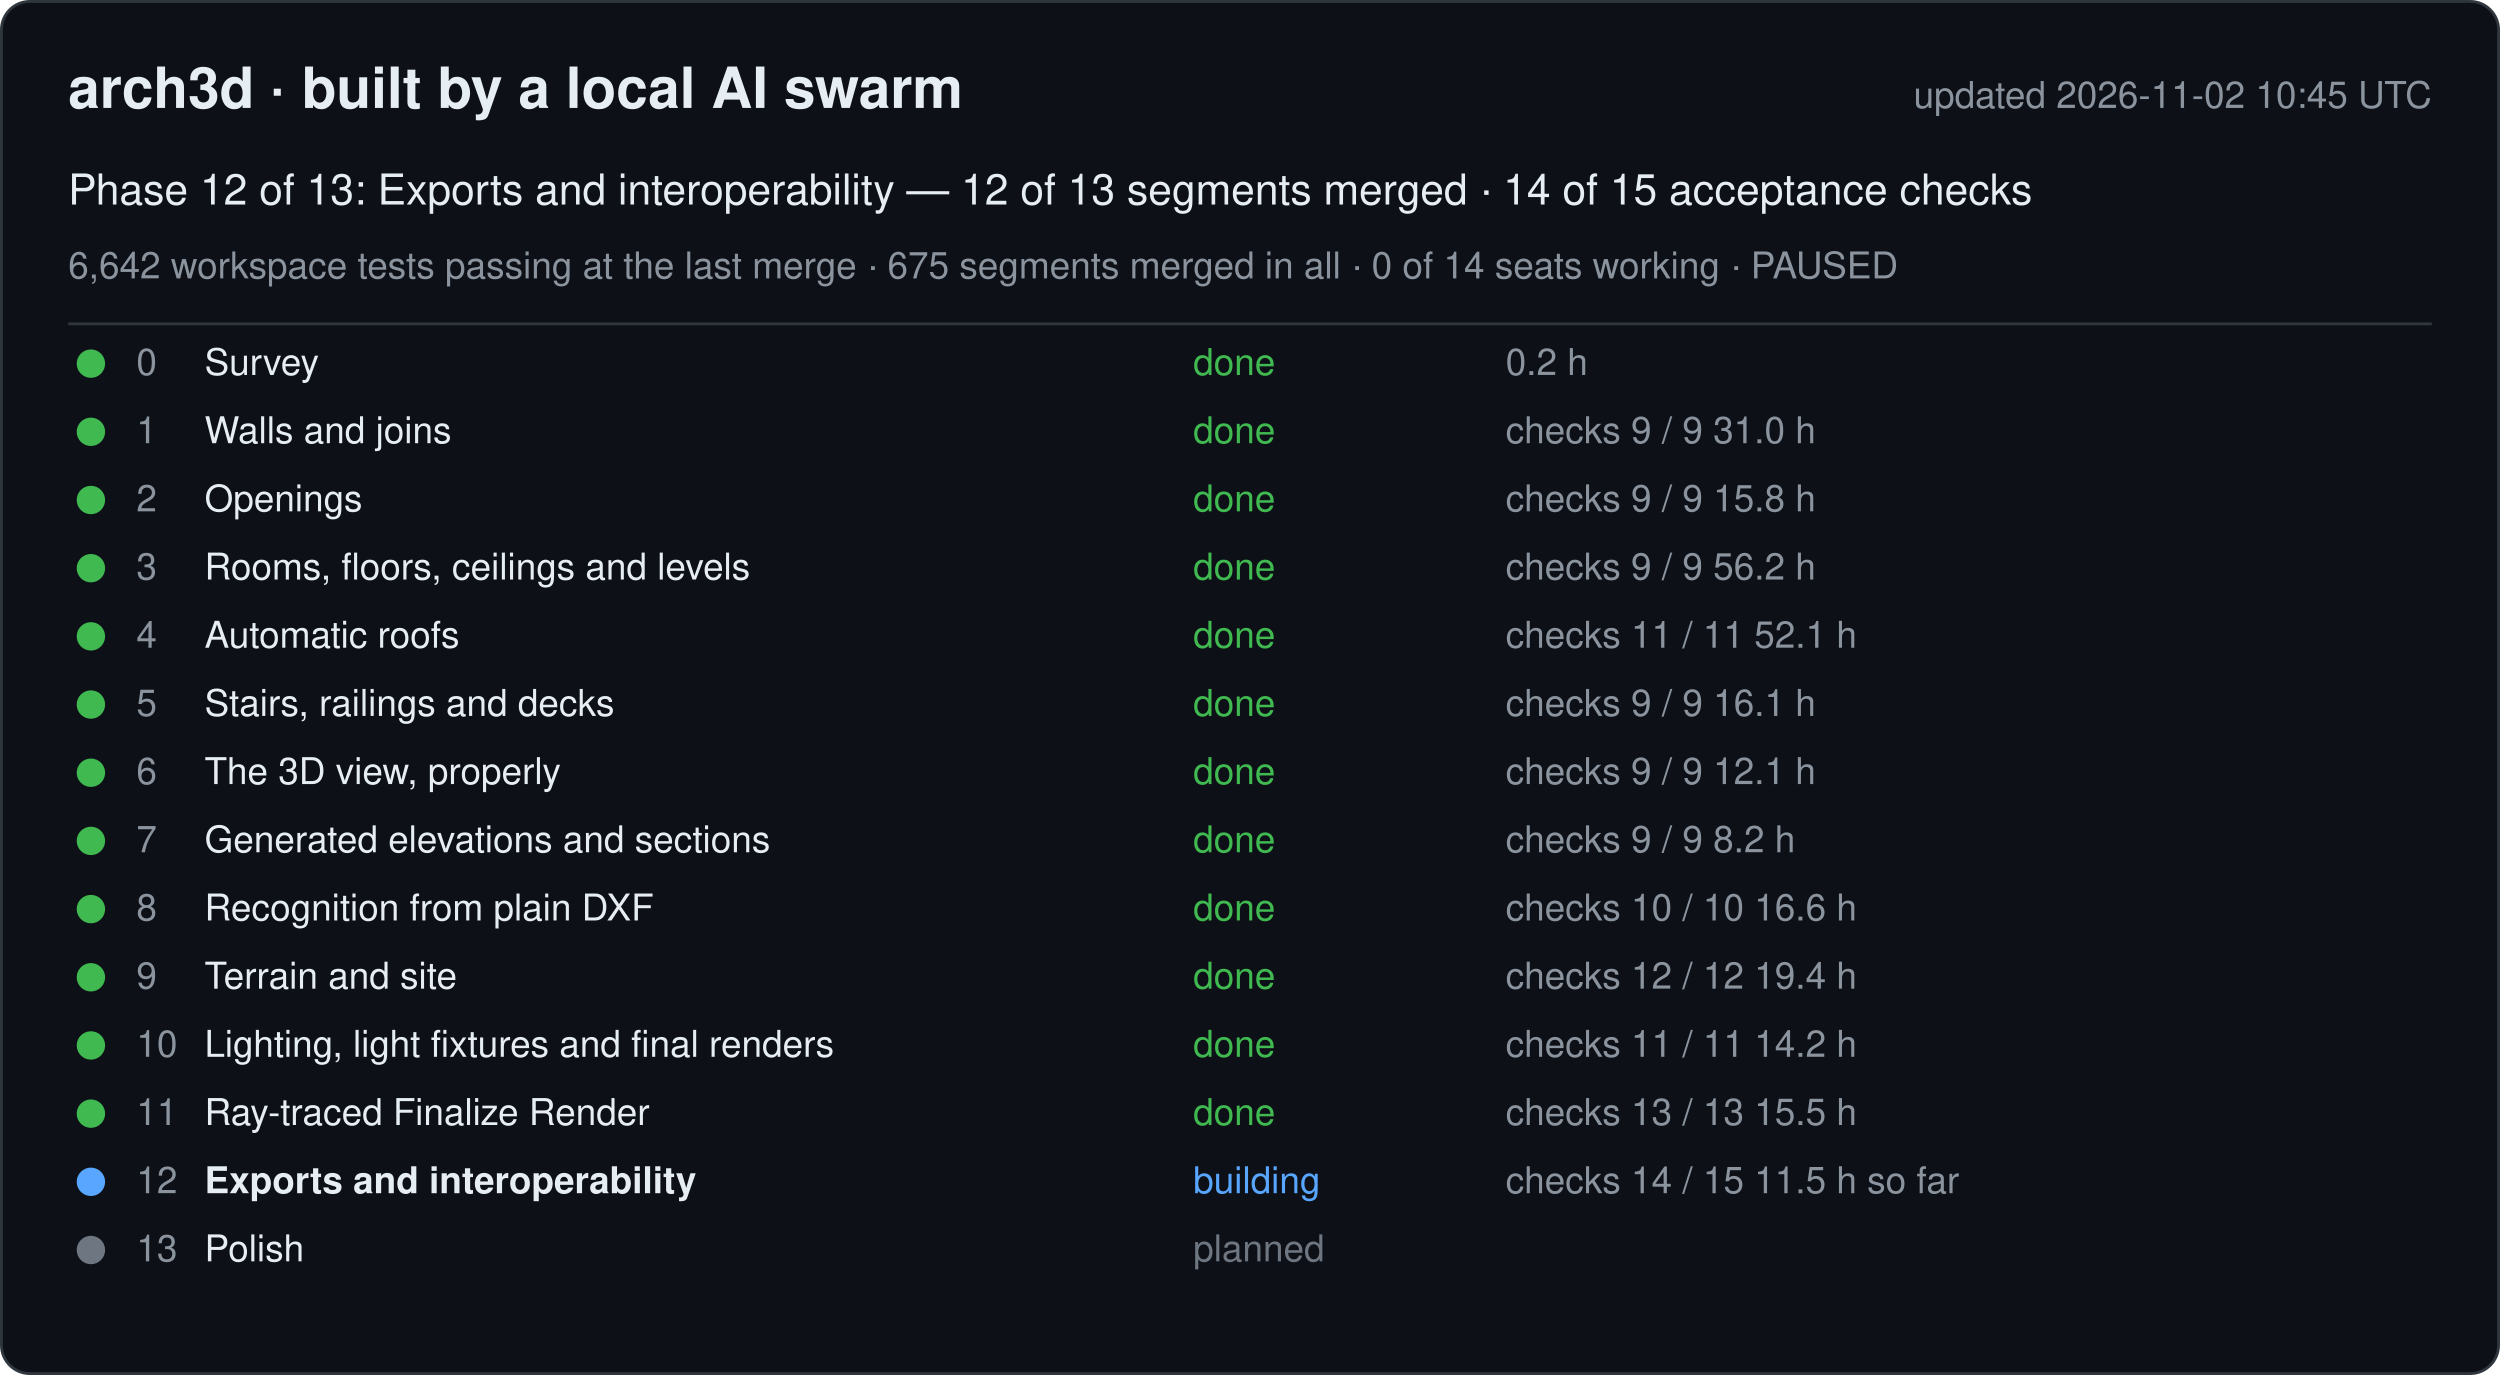
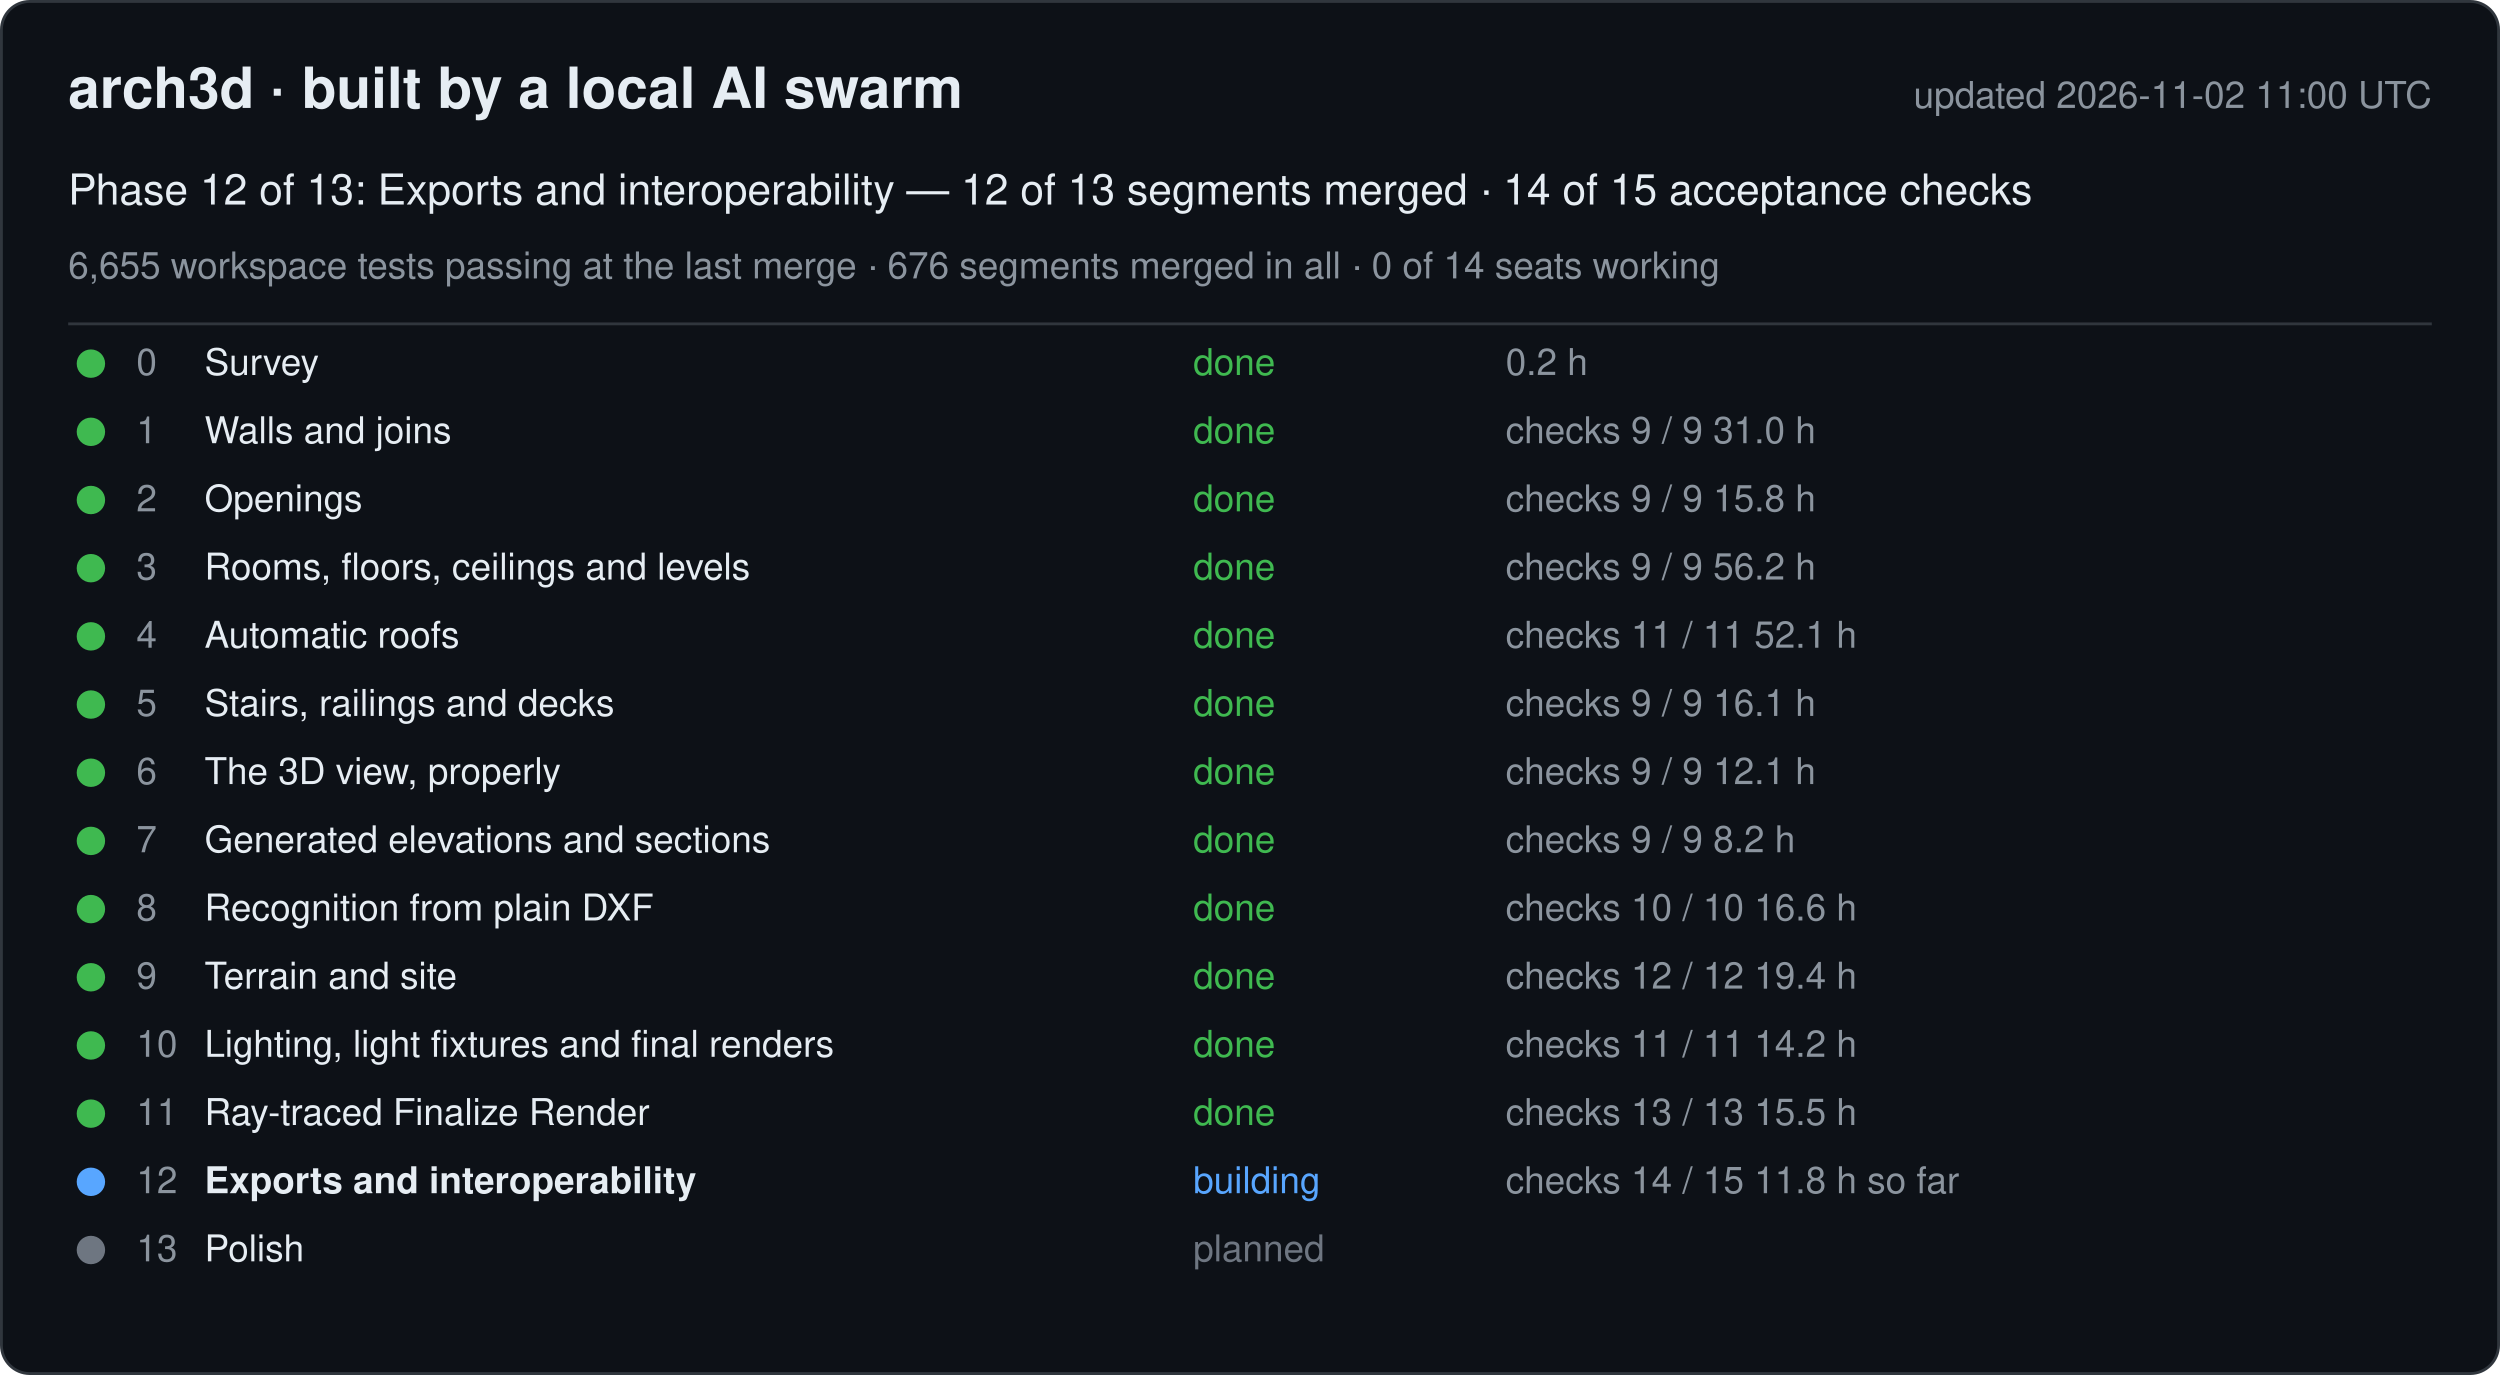
<svg xmlns="http://www.w3.org/2000/svg" width="880" height="484" viewBox="0 0 880 484" font-family="-apple-system, Segoe UI, Helvetica, Arial, sans-serif">
  <rect x="0.5" y="0.5" width="879" height="483" rx="10" fill="#0d1117" stroke="#30363d" />
  <text x="24" y="38" font-size="20" font-weight="600" fill="#e6edf3">arch3d · built by a local AI swarm</text>
-   <text x="856" y="38" font-size="13" fill="#8b949e" text-anchor="end">updated 2026-11-02 10:45 UTC</text>
+   <text x="856" y="38" font-size="13" fill="#8b949e" text-anchor="end">updated 2026-11-02 11:00 UTC</text>
  <text x="24" y="72" font-size="15" fill="#e6edf3">Phase 12 of 13: Exports and interoperability — 12 of 13 segments merged · 14 of 15 acceptance checks</text>
-   <text x="24" y="98" font-size="13" fill="#8b949e">6,642 workspace tests passing at the last merge · 675 segments merged in all · 0 of 14 seats working · PAUSED</text>
+   <text x="24" y="98" font-size="13" fill="#8b949e">6,655 workspace tests passing at the last merge · 676 segments merged in all · 0 of 14 seats working</text>
  <line x1="24" y1="114" x2="856" y2="114" stroke="#30363d" />
  <g data-phase="0">
    <circle cx="32" cy="128" r="5" fill="#3fb950" />
    <text x="48" y="132" font-size="13" fill="#8b949e">0</text>
    <text x="72" y="132" font-size="13" fill="#e6edf3">Survey</text>
    <text x="420" y="132" font-size="13" fill="#3fb950">done</text>
    <text x="530" y="132" font-size="13" fill="#8b949e">0.2 h</text>
  </g>
  <g data-phase="1">
    <circle cx="32" cy="152" r="5" fill="#3fb950" />
    <text x="48" y="156" font-size="13" fill="#8b949e">1</text>
    <text x="72" y="156" font-size="13" fill="#e6edf3">Walls and joins</text>
    <text x="420" y="156" font-size="13" fill="#3fb950">done</text>
    <text x="530" y="156" font-size="13" fill="#8b949e">checks 9 / 9   31.0 h</text>
  </g>
  <g data-phase="2">
    <circle cx="32" cy="176" r="5" fill="#3fb950" />
    <text x="48" y="180" font-size="13" fill="#8b949e">2</text>
    <text x="72" y="180" font-size="13" fill="#e6edf3">Openings</text>
    <text x="420" y="180" font-size="13" fill="#3fb950">done</text>
    <text x="530" y="180" font-size="13" fill="#8b949e">checks 9 / 9   15.8 h</text>
  </g>
  <g data-phase="3">
    <circle cx="32" cy="200" r="5" fill="#3fb950" />
    <text x="48" y="204" font-size="13" fill="#8b949e">3</text>
    <text x="72" y="204" font-size="13" fill="#e6edf3">Rooms, floors, ceilings and levels</text>
    <text x="420" y="204" font-size="13" fill="#3fb950">done</text>
    <text x="530" y="204" font-size="13" fill="#8b949e">checks 9 / 9   56.2 h</text>
  </g>
  <g data-phase="4">
    <circle cx="32" cy="224" r="5" fill="#3fb950" />
    <text x="48" y="228" font-size="13" fill="#8b949e">4</text>
    <text x="72" y="228" font-size="13" fill="#e6edf3">Automatic roofs</text>
    <text x="420" y="228" font-size="13" fill="#3fb950">done</text>
    <text x="530" y="228" font-size="13" fill="#8b949e">checks 11 / 11   52.1 h</text>
  </g>
  <g data-phase="5">
    <circle cx="32" cy="248" r="5" fill="#3fb950" />
    <text x="48" y="252" font-size="13" fill="#8b949e">5</text>
    <text x="72" y="252" font-size="13" fill="#e6edf3">Stairs, railings and decks</text>
    <text x="420" y="252" font-size="13" fill="#3fb950">done</text>
    <text x="530" y="252" font-size="13" fill="#8b949e">checks 9 / 9   16.1 h</text>
  </g>
  <g data-phase="6">
    <circle cx="32" cy="272" r="5" fill="#3fb950" />
    <text x="48" y="276" font-size="13" fill="#8b949e">6</text>
    <text x="72" y="276" font-size="13" fill="#e6edf3">The 3D view, properly</text>
    <text x="420" y="276" font-size="13" fill="#3fb950">done</text>
    <text x="530" y="276" font-size="13" fill="#8b949e">checks 9 / 9   12.1 h</text>
  </g>
  <g data-phase="7">
    <circle cx="32" cy="296" r="5" fill="#3fb950" />
    <text x="48" y="300" font-size="13" fill="#8b949e">7</text>
    <text x="72" y="300" font-size="13" fill="#e6edf3">Generated elevations and sections</text>
    <text x="420" y="300" font-size="13" fill="#3fb950">done</text>
    <text x="530" y="300" font-size="13" fill="#8b949e">checks 9 / 9   8.2 h</text>
  </g>
  <g data-phase="8">
    <circle cx="32" cy="320" r="5" fill="#3fb950" />
    <text x="48" y="324" font-size="13" fill="#8b949e">8</text>
    <text x="72" y="324" font-size="13" fill="#e6edf3">Recognition from plain DXF</text>
    <text x="420" y="324" font-size="13" fill="#3fb950">done</text>
    <text x="530" y="324" font-size="13" fill="#8b949e">checks 10 / 10   16.6 h</text>
  </g>
  <g data-phase="9">
    <circle cx="32" cy="344" r="5" fill="#3fb950" />
    <text x="48" y="348" font-size="13" fill="#8b949e">9</text>
    <text x="72" y="348" font-size="13" fill="#e6edf3">Terrain and site</text>
    <text x="420" y="348" font-size="13" fill="#3fb950">done</text>
    <text x="530" y="348" font-size="13" fill="#8b949e">checks 12 / 12   19.4 h</text>
  </g>
  <g data-phase="10">
    <circle cx="32" cy="368" r="5" fill="#3fb950" />
    <text x="48" y="372" font-size="13" fill="#8b949e">10</text>
    <text x="72" y="372" font-size="13" fill="#e6edf3">Lighting, light fixtures and final renders</text>
    <text x="420" y="372" font-size="13" fill="#3fb950">done</text>
    <text x="530" y="372" font-size="13" fill="#8b949e">checks 11 / 11   14.2 h</text>
  </g>
  <g data-phase="11">
    <circle cx="32" cy="392" r="5" fill="#3fb950" />
    <text x="48" y="396" font-size="13" fill="#8b949e">11</text>
    <text x="72" y="396" font-size="13" fill="#e6edf3">Ray-traced Finalize Render</text>
    <text x="420" y="396" font-size="13" fill="#3fb950">done</text>
    <text x="530" y="396" font-size="13" fill="#8b949e">checks 13 / 13   15.5 h</text>
  </g>
  <g data-phase="12">
    <circle cx="32" cy="416" r="5" fill="#58a6ff" />
    <text x="48" y="420" font-size="13" fill="#8b949e">12</text>
    <text x="72" y="420" font-size="13" fill="#e6edf3" font-weight="600">Exports and interoperability</text>
    <text x="420" y="420" font-size="13" fill="#58a6ff">building</text>
-     <text x="530" y="420" font-size="13" fill="#8b949e">checks 14 / 15   11.5 h so far</text>
+     <text x="530" y="420" font-size="13" fill="#8b949e">checks 14 / 15   11.8 h so far</text>
  </g>
  <g data-phase="13">
    <circle cx="32" cy="440" r="5" fill="#6e7681" />
    <text x="48" y="444" font-size="13" fill="#8b949e">13</text>
    <text x="72" y="444" font-size="13" fill="#e6edf3">Polish</text>
    <text x="420" y="444" font-size="13" fill="#6e7681">planned</text>
    <text x="530" y="444" font-size="13" fill="#8b949e" />
  </g>
</svg>
